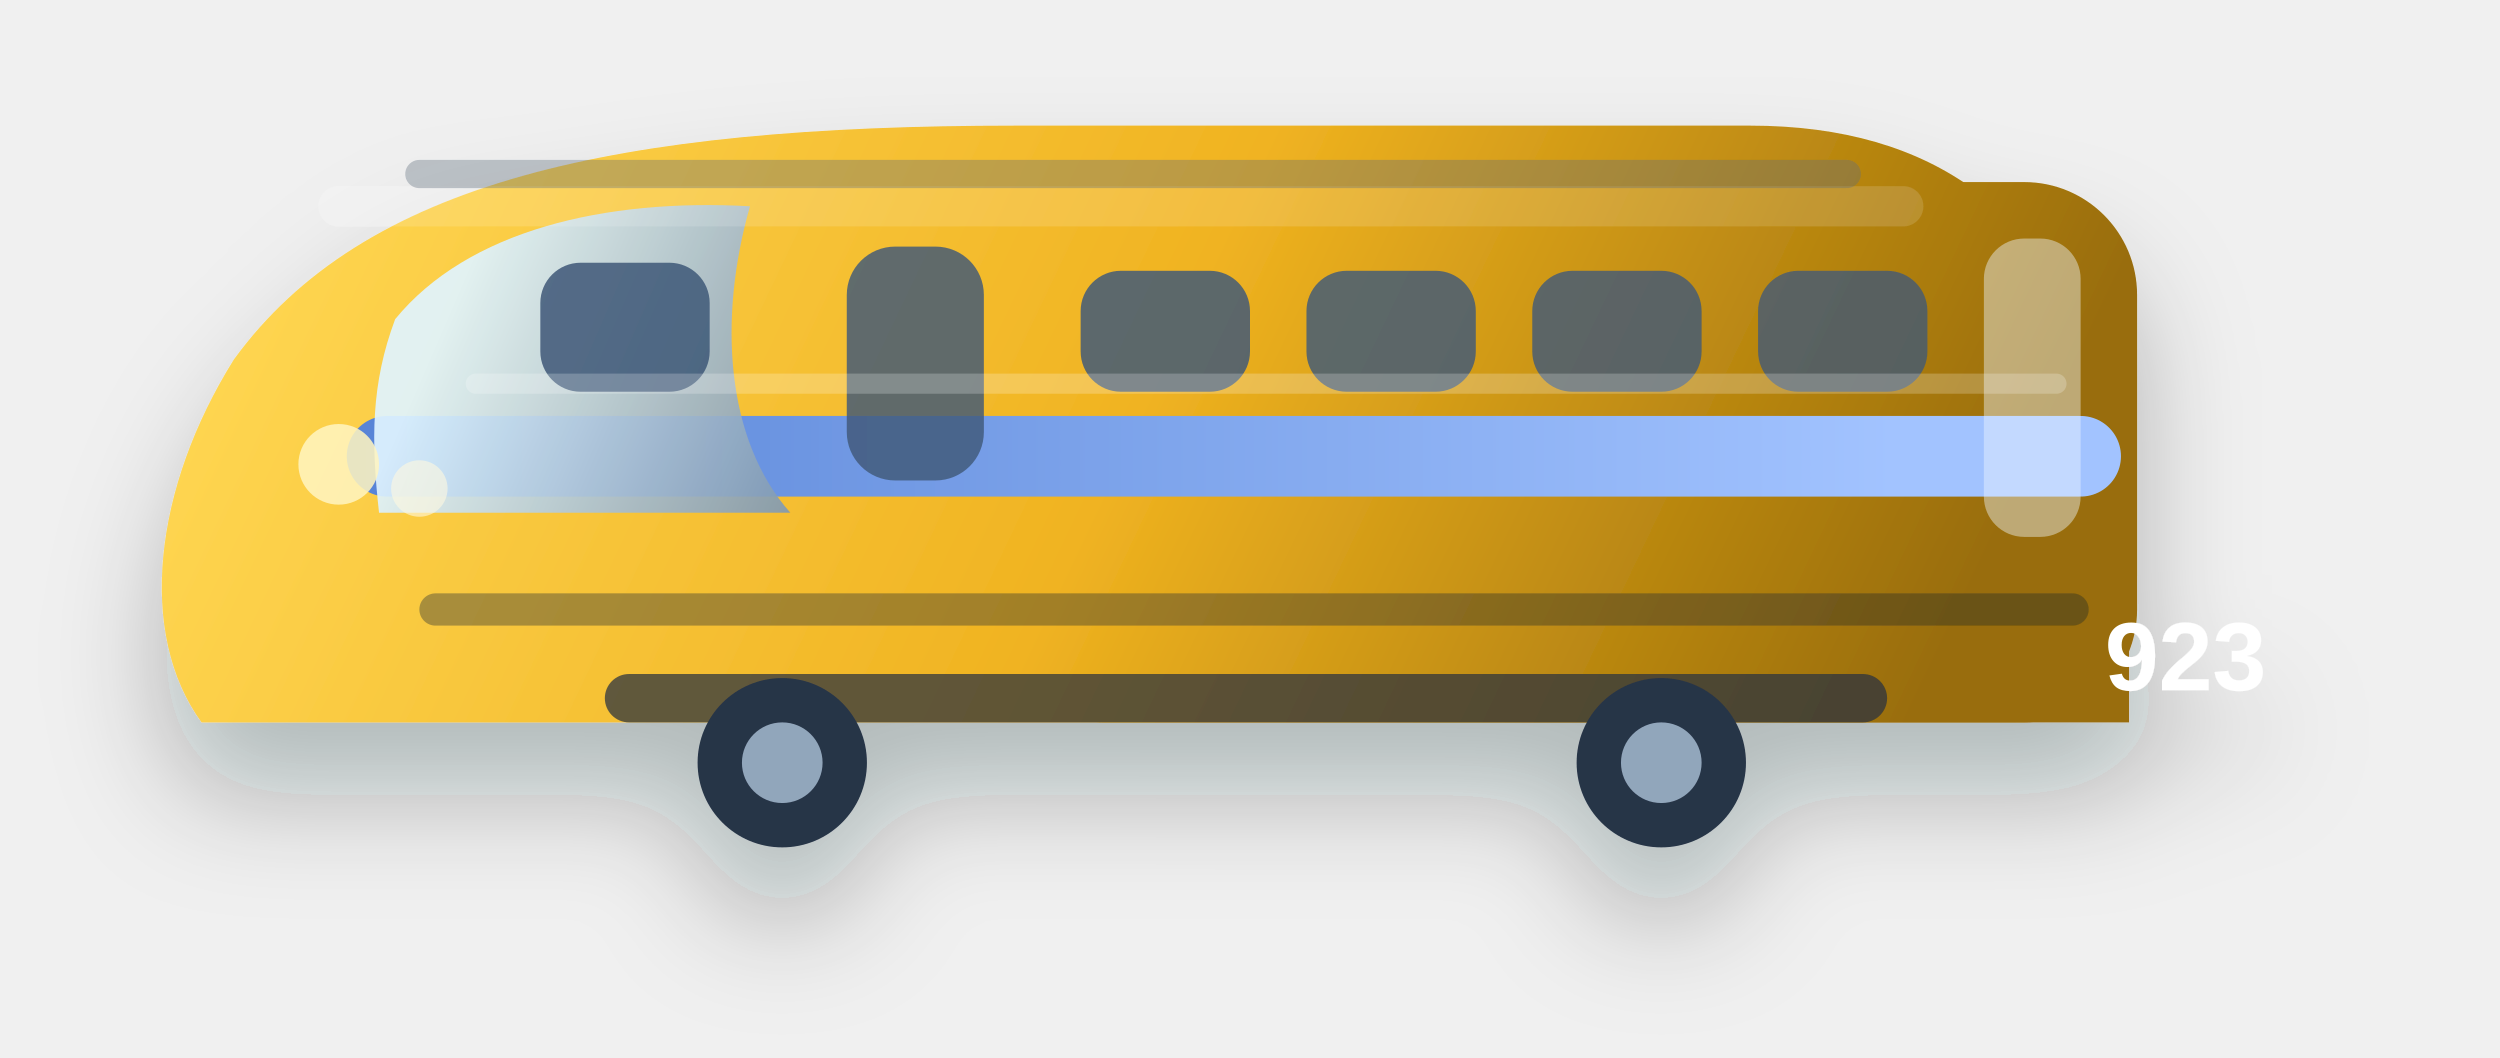
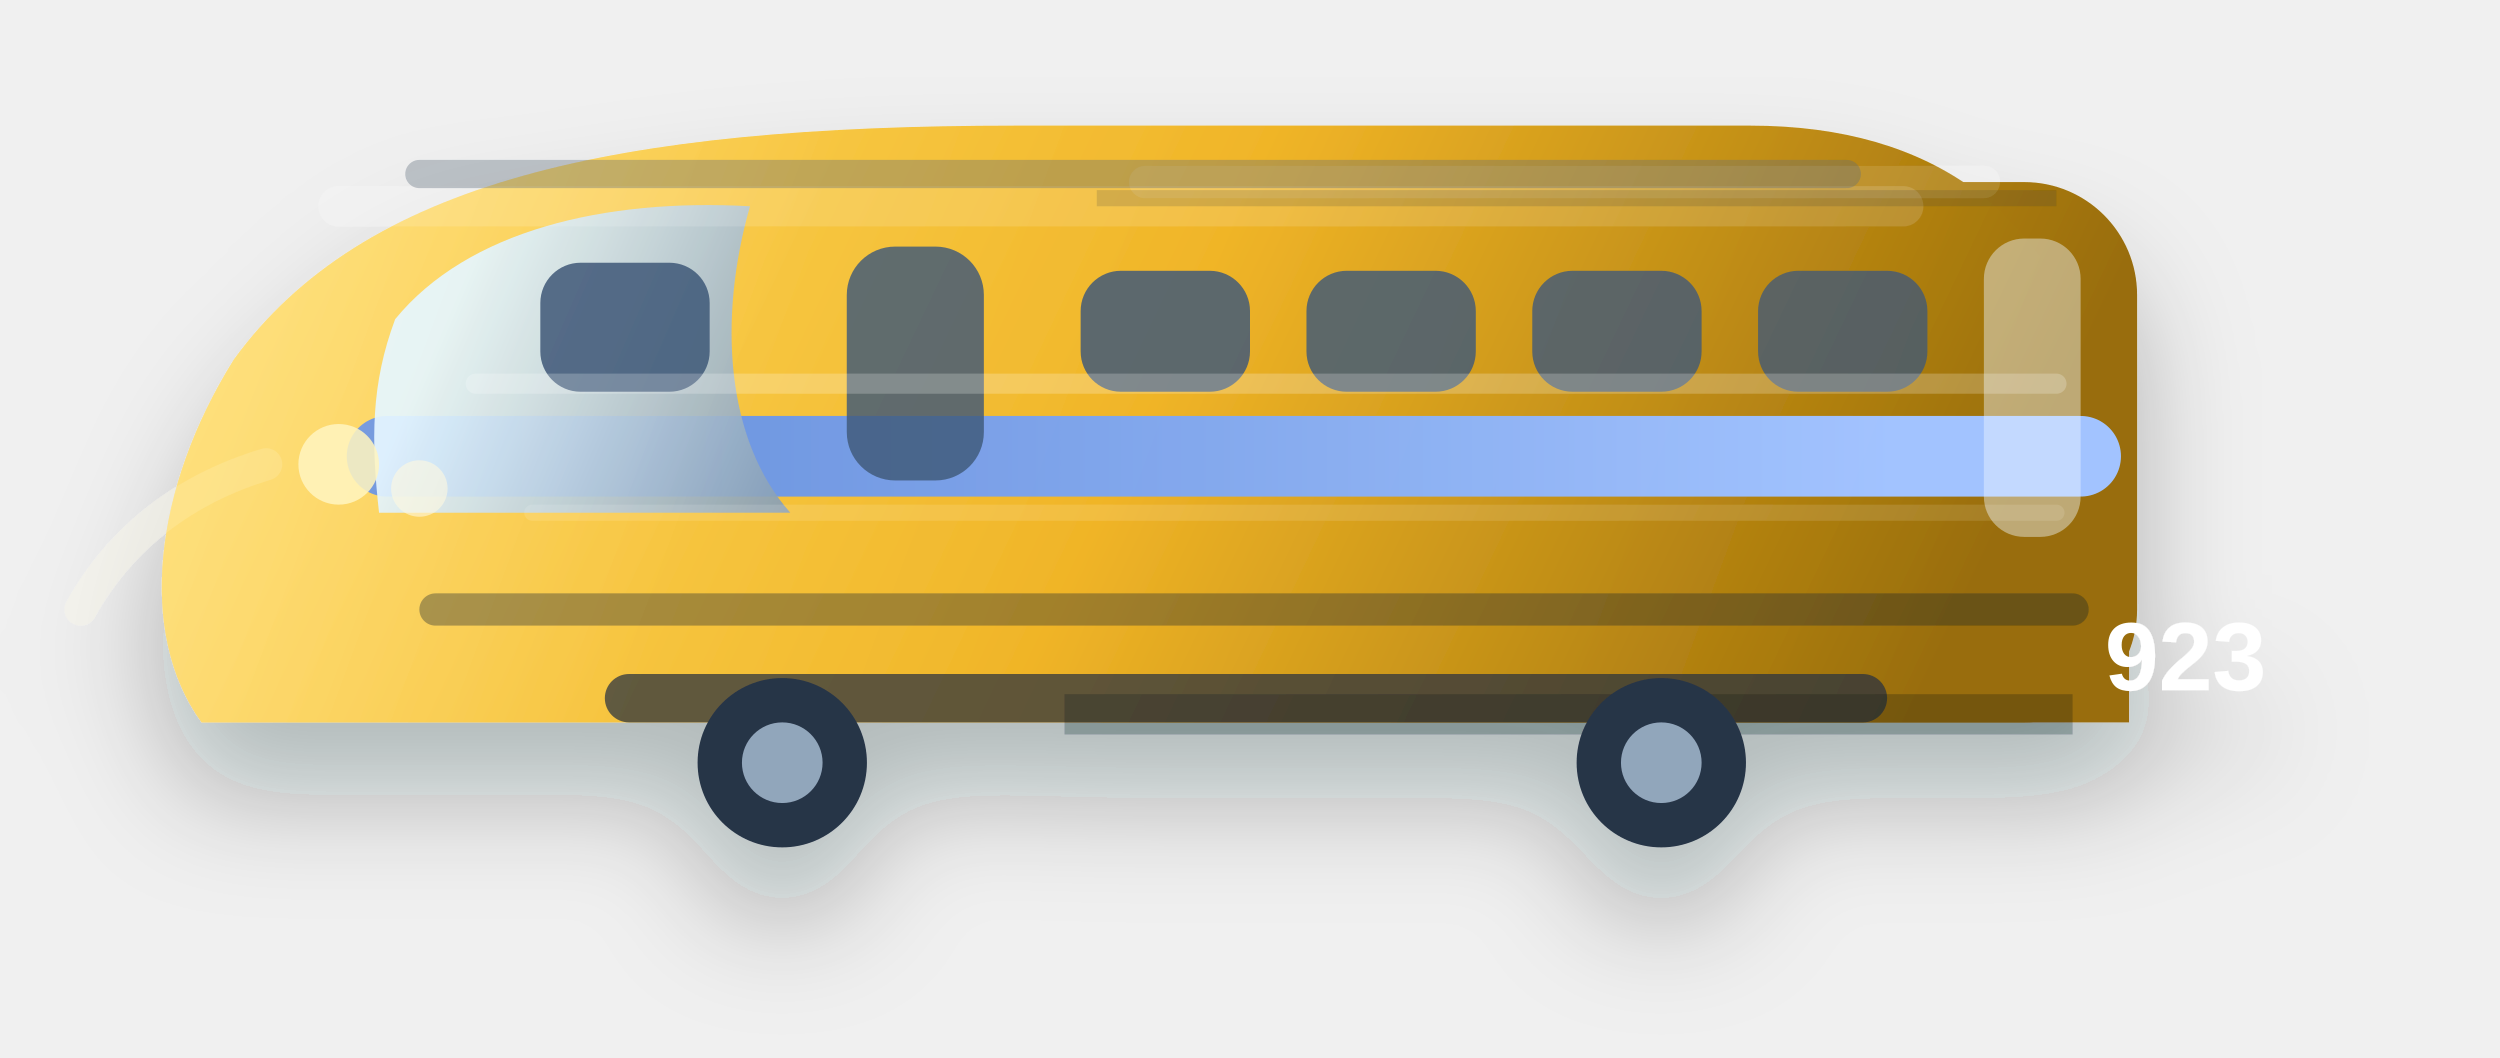
<svg xmlns="http://www.w3.org/2000/svg" width="520" height="220" viewBox="0 0 620 260" fill="none">
  <defs>
    <linearGradient id="dr-yellow-shell" x1="70" y1="30" x2="456" y2="214" gradientUnits="userSpaceOnUse">
      <stop stop-color="#ffd753" />
      <stop offset="0.52" stop-color="#f0b321" />
      <stop offset="1" stop-color="#996d08" />
    </linearGradient>
    <linearGradient id="dr-yellow-stripe" x1="86" y1="120" x2="470" y2="120" gradientUnits="userSpaceOnUse">
      <stop stop-color="#5783d6" />
      <stop offset="1" stop-color="#a2c3ff" />
    </linearGradient>
    <linearGradient id="dr-yellow-glass" x1="120" y1="56" x2="272" y2="122" gradientUnits="userSpaceOnUse">
      <stop stop-color="#dff4ff" />
      <stop offset="1" stop-color="#405979" />
    </linearGradient>
+     <linearGradient id="dr-yellow-metal" x1="82" y1="44" x2="478" y2="190" gradientUnits="userSpaceOnUse">
+       <stop stop-color="#ffffff" stop-opacity="0.54" />
+       <stop offset="0.28" stop-color="#ffffff" stop-opacity="0.1" />
+       <stop offset="1" stop-color="#ffffff" stop-opacity="0" />
+     </linearGradient>
    <filter id="dr-yellow-shadow" x="0" y="0" width="620" height="260" filterUnits="userSpaceOnUse">
      <feDropShadow dx="0" dy="18" stdDeviation="14" flood-color="#091523" flood-opacity="0.26" />
    </filter>
  </defs>
  <g filter="url(#dr-yellow-shadow)">
    <path d="M50 178C34 156 38 120 58 88C90 44 152 30 252 30H434C480 30 508 52 520 92L528 122V178H50Z" fill="url(#dr-yellow-shell)" />
    <rect x="246" y="44" width="284" height="134" rx="28" fill="url(#dr-yellow-shell)" />
    <path d="M96 112H516" stroke="url(#dr-yellow-stripe)" stroke-width="20" stroke-linecap="round" />
    <path d="M98 78C116 56 150 48 186 50C178 78 180 108 196 126H94C92 108 92 94 98 78Z" fill="url(#dr-yellow-glass)" opacity="0.92" />
+     <path d="M50 178C34 156 38 120 58 88C90 44 152 30 252 30H434C480 30 508 52 520 92L528 122V178H50Z" fill="url(#dr-yellow-metal)" opacity="0.44" />
    <rect x="134" y="64" width="42" height="32" rx="10" fill="#405979" opacity="0.86" />
    <rect x="210" y="60" width="34" height="58" rx="12" fill="#405979" opacity="0.82" />
    <rect x="268" y="66" width="42" height="30" rx="10" fill="#405979" opacity="0.84" />
    <rect x="324" y="66" width="42" height="30" rx="10" fill="#405979" opacity="0.82" />
    <rect x="380" y="66" width="42" height="30" rx="10" fill="#405979" opacity="0.8" />
    <rect x="436" y="66" width="42" height="30" rx="10" fill="#405979" opacity="0.78" />
    <rect x="492" y="58" width="24" height="74" rx="10" fill="#edf5ff" opacity="0.44" />
    <path d="M84 50H472" stroke="#ffffff" stroke-width="10" stroke-linecap="round" opacity="0.14" />
    <path d="M118 94H510" stroke="#ffffff" stroke-width="5" stroke-linecap="round" opacity="0.22" />
    <path d="M108 150H514" stroke="#1a2432" stroke-width="8" stroke-linecap="round" opacity="0.36" />
+     <path d="M132 126H510" stroke="#ffffff" stroke-width="4" stroke-linecap="round" opacity="0.12" />
    <rect x="150" y="166" width="318" height="12" rx="6" fill="#28313f" opacity="0.72" />
+     <rect x="280" y="40" width="216" height="8" rx="4" fill="#ffffff" opacity="0.12" />
+     <path d="M272 48H510" stroke="#202b38" stroke-width="4" opacity="0.16" />
+     <path d="M264 176H514" stroke="#10161e" stroke-width="10" opacity="0.26" />
    <circle cx="194" cy="188" r="21" fill="#273447" />
    <circle cx="194" cy="188" r="10" fill="#91a6bb" />
    <circle cx="412" cy="188" r="21" fill="#273447" />
    <circle cx="412" cy="188" r="10" fill="#91a6bb" />
    <circle cx="84" cy="114" r="10" fill="#fff4bf" opacity="0.86" />
    <circle cx="104" cy="120" r="7" fill="#fff9df" opacity="0.6" />
+     <path d="M66 114C46 120 30 132 20 150" stroke="#fff8d6" stroke-width="8" stroke-linecap="round" opacity="0.18" />
    <path d="M104 42H458" stroke="#5d6b7b" stroke-width="7" stroke-linecap="round" opacity="0.36" />
    <text x="522" y="170" fill="#ffffff" font-size="24" font-weight="700" font-family="Segoe UI, Arial, sans-serif">923</text>
  </g>
</svg>
